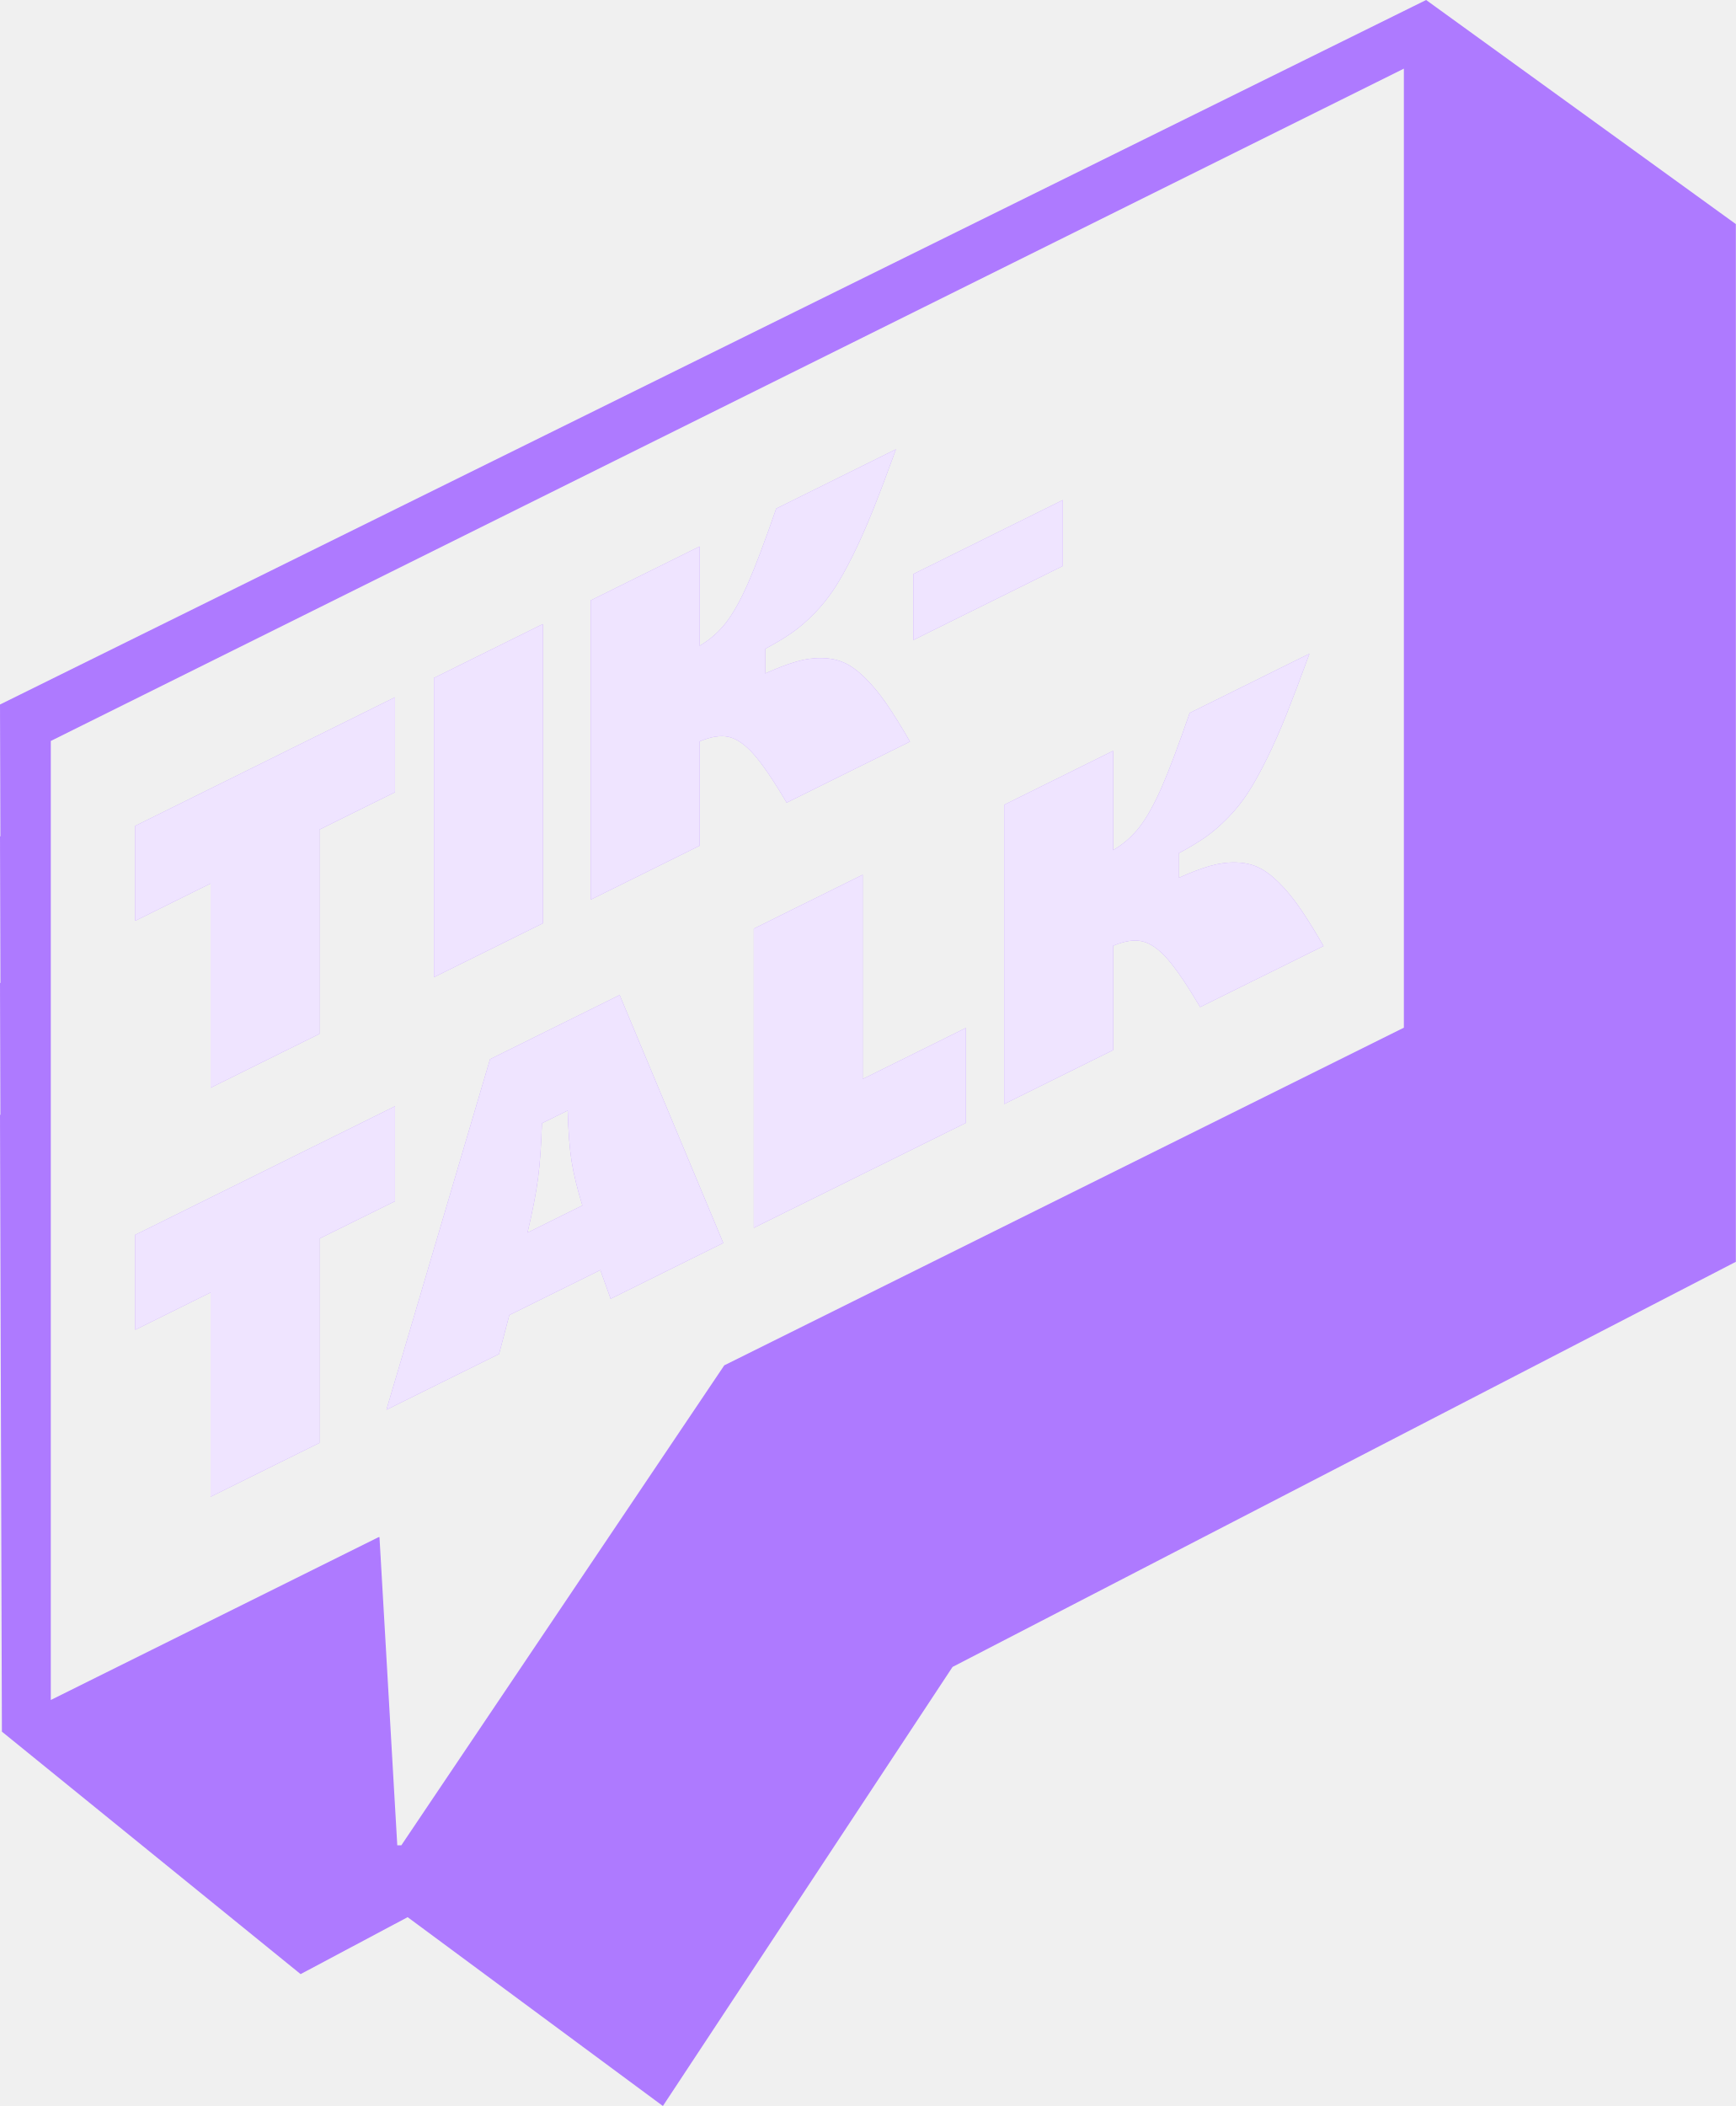
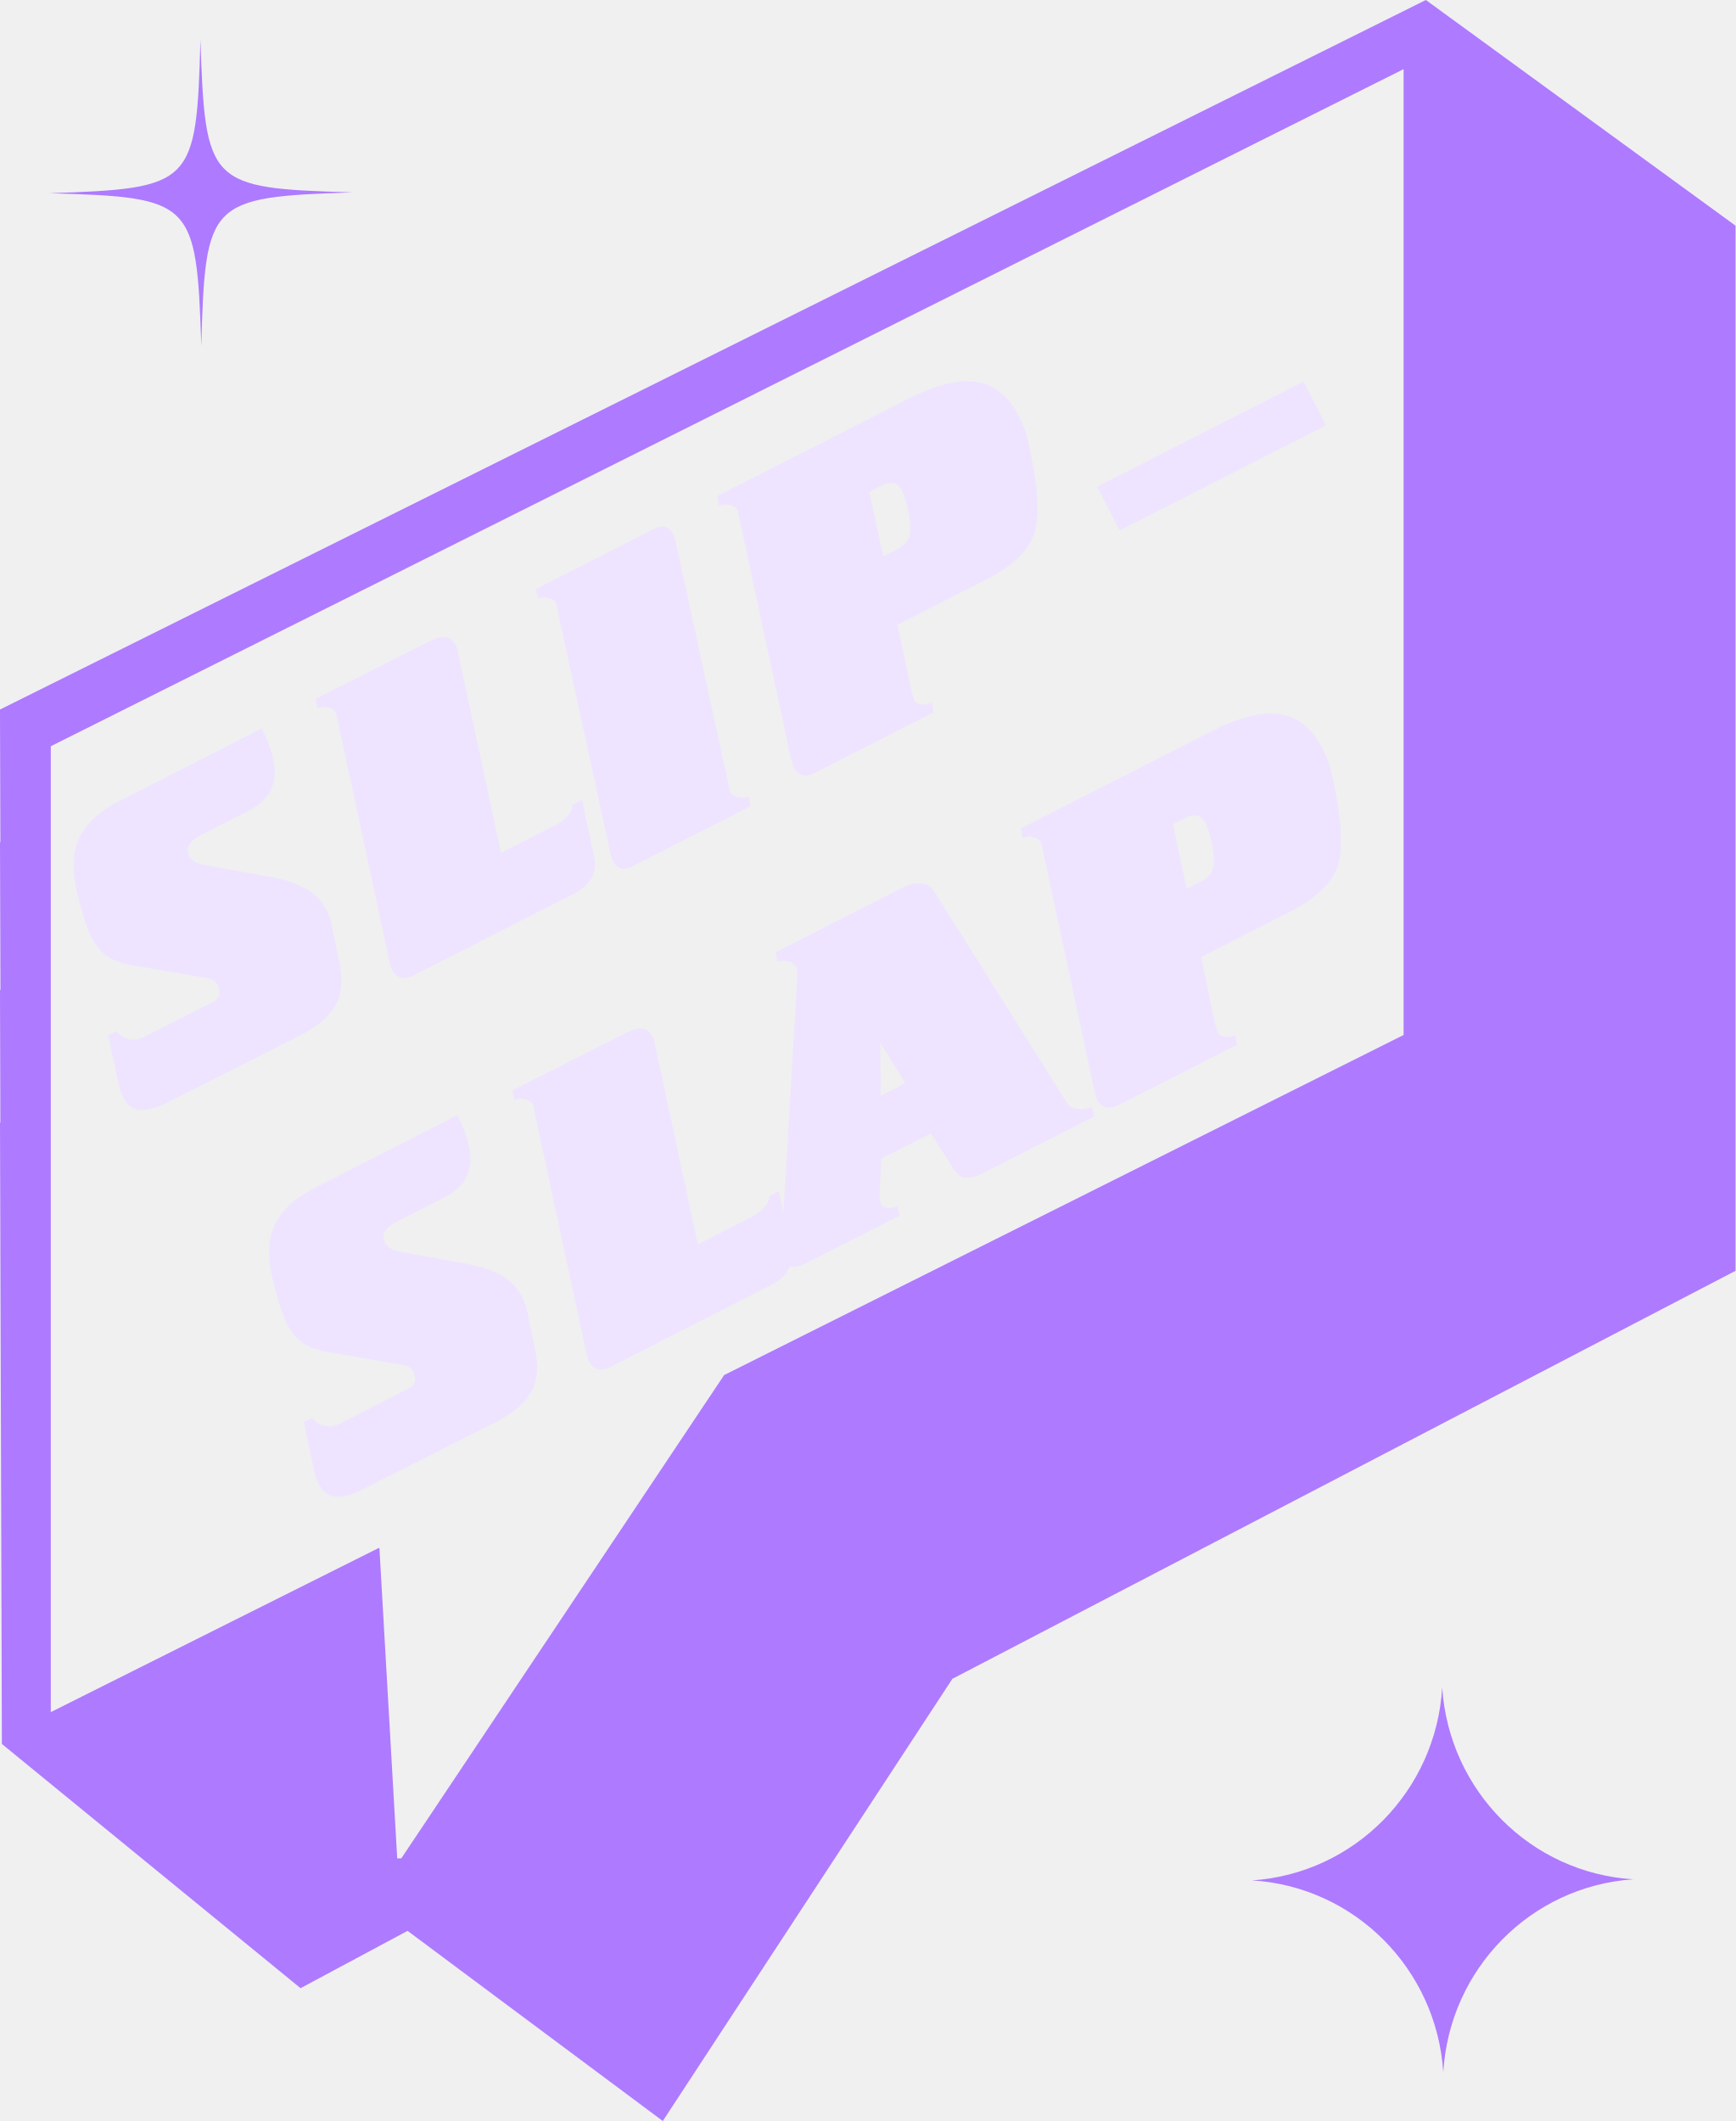
- <svg xmlns="http://www.w3.org/2000/svg" width="61" height="74" viewBox="0 0 61 74" fill="none">
-   <path d="M50.116 0C33.411 8.251 16.706 16.503 0 24.755C0.005 26.297 0.009 27.84 0.014 29.382C0.009 29.384 0.005 29.387 0 29.39C0.005 31.104 0.01 32.818 0.016 34.533C0.011 34.535 0.005 34.538 0 34.541C0.005 36.082 0.009 37.625 0.014 39.167C0.009 39.17 0.005 39.172 0 39.175C0.022 46.398 0.044 53.623 0.067 60.846C3.565 63.687 7.064 66.526 10.564 69.366C11.817 68.699 13.072 68.032 14.325 67.365C17.315 69.576 20.305 71.789 23.295 74C26.689 68.858 30.081 63.716 33.474 58.572C42.649 53.827 51.824 49.082 61 44.337V7.874C57.373 5.249 53.744 2.625 50.116 0ZM15.124 63.322L14.104 64.839H13.961C13.925 64.22 13.889 63.601 13.853 62.982C13.757 61.315 13.661 59.65 13.565 57.985C13.488 56.66 13.412 55.334 13.335 54.009C13.318 54.012 13.302 54.012 13.287 54.02L7.347 56.971L3.411 58.926L1.785 59.734V26.036L49.334 2.412V36.11L25.452 47.975C22.78 51.945 20.11 55.913 17.439 59.883C16.668 61.029 15.896 62.176 15.124 63.322Z" fill="#AE7AFF" />
-   <path d="M7.4 38.222V31.044L4.752 32.355V29.019L13.881 24.501V27.836L11.225 29.15V36.328L7.399 38.222H7.4Z" fill="#AE7AFF" />
-   <path d="M7.4 38.222V31.044L4.752 32.355V29.019L13.881 24.501V27.836L11.225 29.15V36.328L7.399 38.222H7.4Z" fill="white" fill-opacity="0.8" />
-   <path d="M15.25 34.336V23.821L19.076 21.928V32.443L15.25 34.336Z" fill="#AE7AFF" />
-   <path d="M15.25 34.336V23.821L19.076 21.928V32.443L15.25 34.336Z" fill="white" fill-opacity="0.8" />
-   <path d="M27.644 28.202C27.179 27.415 26.794 26.852 26.493 26.51C26.192 26.169 25.9 25.963 25.618 25.895C25.336 25.827 24.992 25.879 24.585 26.051V29.717L20.759 31.611V21.096L24.585 19.202V22.693C24.953 22.477 25.264 22.203 25.52 21.871C25.775 21.539 26.032 21.077 26.292 20.484C26.552 19.892 26.88 19.019 27.278 17.87L31.485 15.787C31.181 16.622 30.914 17.328 30.684 17.904C30.453 18.48 30.22 19.009 29.982 19.491C29.744 19.973 29.523 20.37 29.319 20.68C29.115 20.991 28.884 21.28 28.623 21.548C28.363 21.816 28.101 22.042 27.837 22.228C27.572 22.413 27.256 22.603 26.888 22.8V23.665C27.309 23.476 27.675 23.337 27.985 23.248C28.293 23.158 28.596 23.116 28.889 23.123C29.184 23.129 29.445 23.185 29.676 23.291C29.906 23.396 30.149 23.574 30.404 23.825C30.66 24.076 30.907 24.376 31.15 24.728C31.393 25.079 31.669 25.523 31.978 26.059L27.644 28.203V28.202Z" fill="#AE7AFF" />
-   <path d="M27.644 28.202C27.179 27.415 26.794 26.852 26.493 26.51C26.192 26.169 25.9 25.963 25.618 25.895C25.336 25.827 24.992 25.879 24.585 26.051V29.717L20.759 31.611V21.096L24.585 19.202V22.693C24.953 22.477 25.264 22.203 25.52 21.871C25.775 21.539 26.032 21.077 26.292 20.484C26.552 19.892 26.88 19.019 27.278 17.87L31.485 15.787C31.181 16.622 30.914 17.328 30.684 17.904C30.453 18.48 30.22 19.009 29.982 19.491C29.744 19.973 29.523 20.37 29.319 20.68C29.115 20.991 28.884 21.28 28.623 21.548C28.363 21.816 28.101 22.042 27.837 22.228C27.572 22.413 27.256 22.603 26.888 22.8V23.665C27.309 23.476 27.675 23.337 27.985 23.248C28.293 23.158 28.596 23.116 28.889 23.123C29.184 23.129 29.445 23.185 29.676 23.291C29.906 23.396 30.149 23.574 30.404 23.825C30.66 24.076 30.907 24.376 31.15 24.728C31.393 25.079 31.669 25.523 31.978 26.059L27.644 28.203V28.202Z" fill="white" fill-opacity="0.8" />
-   <path d="M32.096 22.488V20.171L37.348 17.571V19.888L32.096 22.488Z" fill="#AE7AFF" />
-   <path d="M32.096 22.488V20.171L37.348 17.571V19.888L32.096 22.488Z" fill="white" fill-opacity="0.8" />
-   <path d="M7.4 52.593V45.415L4.752 46.726V43.39L13.881 38.872V42.208L11.225 43.521V50.7L7.399 52.593H7.4Z" fill="#AE7AFF" />
-   <path d="M7.4 52.593V45.415L4.752 46.726V43.39L13.881 38.872V42.208L11.225 43.521V50.7L7.399 52.593H7.4Z" fill="white" fill-opacity="0.8" />
-   <path d="M17.538 47.576L13.58 49.535L17.221 37.218L21.775 34.964L25.416 43.676L21.459 45.636L21.098 44.626L17.898 46.209L17.538 47.576ZM18.538 43.312L20.466 42.358C20.284 41.768 20.158 41.25 20.086 40.801C20.015 40.352 19.97 39.758 19.95 39.021L19.045 39.468C19.02 40.234 18.976 40.874 18.909 41.391C18.842 41.908 18.719 42.548 18.537 43.312H18.538Z" fill="#AE7AFF" />
-   <path d="M17.538 47.576L13.58 49.535L17.221 37.218L21.775 34.964L25.416 43.676L21.459 45.636L21.098 44.626L17.898 46.209L17.538 47.576ZM18.538 43.312L20.466 42.358C20.284 41.768 20.158 41.25 20.086 40.801C20.015 40.352 19.97 39.758 19.95 39.021L19.045 39.468C19.02 40.234 18.976 40.874 18.909 41.391C18.842 41.908 18.719 42.548 18.537 43.312H18.538Z" fill="white" fill-opacity="0.8" />
-   <path d="M26.49 43.146V32.631L30.316 30.737V37.915L33.942 36.12V39.456L26.49 43.143V43.146Z" fill="#AE7AFF" />
-   <path d="M26.49 43.146V32.631L30.316 30.737V37.915L33.942 36.12V39.456L26.49 43.143V43.146Z" fill="white" fill-opacity="0.8" />
-   <path d="M42.175 35.384C41.709 34.597 41.325 34.034 41.024 33.692C40.723 33.35 40.431 33.145 40.148 33.077C39.866 33.009 39.522 33.06 39.115 33.233V36.899L35.289 38.793V28.278L39.115 26.384V29.875C39.483 29.659 39.794 29.384 40.05 29.053C40.305 28.721 40.562 28.259 40.823 27.666C41.082 27.074 41.411 26.201 41.808 25.052L46.016 22.969C45.711 23.803 45.444 24.509 45.214 25.086C44.984 25.662 44.75 26.191 44.512 26.673C44.274 27.154 44.053 27.551 43.85 27.862C43.647 28.173 43.415 28.462 43.155 28.73C42.894 28.997 42.633 29.224 42.368 29.41C42.104 29.595 41.788 29.785 41.419 29.982V30.847C41.841 30.658 42.206 30.519 42.516 30.43C42.825 30.34 43.127 30.298 43.42 30.305C43.715 30.311 43.977 30.366 44.207 30.472C44.437 30.578 44.68 30.756 44.936 31.007C45.191 31.258 45.439 31.558 45.682 31.91C45.925 32.261 46.2 32.705 46.509 33.241L42.176 35.385L42.175 35.384Z" fill="#AE7AFF" />
-   <path d="M42.175 35.384C41.709 34.597 41.325 34.034 41.024 33.692C40.723 33.35 40.431 33.145 40.148 33.077C39.866 33.009 39.522 33.06 39.115 33.233V36.899L35.289 38.793V28.278L39.115 26.384V29.875C39.483 29.659 39.794 29.384 40.05 29.053C40.305 28.721 40.562 28.259 40.823 27.666C41.082 27.074 41.411 26.201 41.808 25.052L46.016 22.969C45.711 23.803 45.444 24.509 45.214 25.086C44.984 25.662 44.75 26.191 44.512 26.673C44.274 27.154 44.053 27.551 43.85 27.862C43.647 28.173 43.415 28.462 43.155 28.73C42.894 28.997 42.633 29.224 42.368 29.41C42.104 29.595 41.788 29.785 41.419 29.982V30.847C41.841 30.658 42.206 30.519 42.516 30.43C42.825 30.34 43.127 30.298 43.42 30.305C43.715 30.311 43.977 30.366 44.207 30.472C44.437 30.578 44.68 30.756 44.936 31.007C45.191 31.258 45.439 31.558 45.682 31.91C45.925 32.261 46.2 32.705 46.509 33.241L42.176 35.385L42.175 35.384Z" fill="white" fill-opacity="0.8" />
+ <svg xmlns="http://www.w3.org/2000/svg" xmlns:xlink="http://www.w3.org/1999/xlink" width="54px" height="66px" viewBox="0 0 54 66" version="1.1">
+   <defs>
+     <polygon id="path-35vv-io6z1-1" points="9.431 0 0 0.027 0.027 9.543 9.457 9.516" />
+     <polygon id="path-35vv-io6z1-3" points="11.865 0 0 0.034 0.033 12.006 11.898 11.972" />
+   </defs>
+   <g id="Page-1" stroke="none" stroke-width="1" fill="none" fill-rule="evenodd">
+     <g id="A4" transform="translate(-271, -31)">
+       <g id="Group-2" transform="translate(271, 31)">
+         <g id="logo-big">
+           <g id="Group">
+             <path d="M44.365,0 C29.577,7.359 14.788,14.719 0,22.079 C0.004,23.454 0.008,24.83 0.012,26.206 C0.008,26.208 0.004,26.21 0,26.212 C0.004,27.741 0.009,29.271 0.015,30.8 C0.01,30.802 0.004,30.804 0,30.806 C0.004,32.181 0.008,33.558 0.012,34.933 C0.008,34.935 0.004,34.937 0,34.939 C0.019,41.382 0.039,47.826 0.059,54.268 C3.156,56.802 6.253,59.334 9.351,61.867 C10.461,61.272 11.572,60.677 12.681,60.083 C15.328,62.055 17.975,64.028 20.622,66 C23.626,61.414 26.629,56.828 29.633,52.24 C37.755,48.008 45.877,43.776 54,39.544 L54,7.023 C50.789,4.682 47.577,2.341 44.365,0 Z M13.389,56.477 L12.485,57.829 L12.359,57.829 C12.327,57.277 12.295,56.725 12.264,56.173 C12.179,54.687 12.093,53.201 12.008,51.716 C11.94,50.534 11.873,49.352 11.805,48.17 C11.79,48.173 11.775,48.173 11.762,48.18 L6.504,50.812 L3.02,52.556 L1.58,53.277 L1.58,23.221 L43.672,2.151 L43.672,32.206 L22.531,42.789 C20.166,46.329 17.803,49.869 15.438,53.409 C14.755,54.431 14.072,55.455 13.389,56.477 Z" id="Shape" fill="#AE7AFF" fill-rule="nonzero" />
+             <g id="Clipped" transform="translate(1.521127, 1.227892)">
+               <mask id="mask-35vv-io6z1-2" fill="white">
+                 <use xlink:href="#path-35vv-io6z1-1" />
+               </mask>
+               <g id="Path" />
+               <path d="M4.742,9.53 C4.593,5.022 4.481,4.911 0.013,4.785 C4.48,4.634 4.591,4.522 4.715,0.013 C4.865,4.521 4.976,4.632 9.444,4.758 C4.977,4.909 4.867,5.02 4.742,9.53 Z" id="Path" fill="#AE7AFF" fill-rule="nonzero" mask="url(#mask-35vv-io6z1-2)" />
+             </g>
+           </g>
+           <g id="Clipped" transform="translate(38.94085, 52.49302)">
+             <mask id="mask-35vv-io6z1-4" fill="white">
+               <use xlink:href="#path-35vv-io6z1-3" />
+             </mask>
+             <g id="Path" />
+             <path d="M5.932,0.017 C6.143,3.234 8.692,5.792 11.881,5.986 C8.693,6.198 6.158,8.77 5.966,11.989 C5.755,8.771 3.207,6.214 0.017,6.02 C3.205,5.807 5.74,3.236 5.932,0.017 Z" id="Path" fill="#AE7AFF" fill-rule="nonzero" mask="url(#mask-35vv-io6z1-4)" />
+           </g>
+         </g>
+         <g id="SLIP--SLAP" transform="translate(24.26705, 27.1155) rotate(-27) translate(-24.26705, -27.1155) translate(2.824318, 15.76954)" fill="#EFE4FF" fill-rule="nonzero">
+           <path d="M4.102,0.062 L9.098,0.062 C9.098,0.719 8.994,1.217 8.786,1.559 C8.538,1.961 8.141,2.162 7.596,2.162 L5.901,2.162 C5.494,2.162 5.291,2.302 5.291,2.582 C5.291,2.74 5.395,2.897 5.603,3.055 L7.209,4.275 C7.566,4.547 7.841,4.818 8.035,5.089 C8.228,5.36 8.325,5.667 8.325,6.008 C8.325,6.2 8.3,6.375 8.25,6.533 L7.938,7.675 C7.809,8.156 7.601,8.506 7.313,8.724 C6.966,8.987 6.461,9.118 5.797,9.118 L1.217,9.105 C0.85,9.105 0.562,9.048 0.354,8.934 C0.146,8.821 0.042,8.615 0.042,8.318 C0.042,8.186 0.062,8.051 0.101,7.911 L0.503,6.401 L0.8,6.401 C0.82,6.55 0.892,6.679 1.016,6.789 C1.14,6.898 1.286,6.953 1.455,6.953 L3.864,6.953 C4.002,6.953 4.102,6.916 4.161,6.841 C4.22,6.767 4.25,6.677 4.25,6.572 C4.25,6.423 4.191,6.31 4.072,6.231 L2.228,4.853 C1.94,4.643 1.735,4.433 1.611,4.223 C1.487,4.013 1.425,3.755 1.425,3.448 C1.425,3.134 1.502,2.654 1.655,2.011 C1.809,1.368 2.059,0.894 2.406,0.587 C2.813,0.237 3.378,0.062 4.102,0.062 Z" id="Path" />
+           <path d="M15.384,9.056 L9.808,9.056 C9.638,9.056 9.51,9.014 9.425,8.931 C9.34,8.848 9.298,8.736 9.298,8.596 C9.298,8.544 9.308,8.474 9.328,8.386 L11.366,0.709 C11.386,0.612 11.346,0.521 11.247,0.433 C11.147,0.346 11.037,0.302 10.917,0.302 L11.007,-9.72854422e-15 L15.009,0.013 C15.439,0.013 15.653,0.175 15.653,0.499 C15.653,0.56 15.648,0.604 15.638,0.63 L13.975,6.89 L15.878,6.89 C16.038,6.89 16.193,6.862 16.343,6.805 C16.493,6.748 16.588,6.667 16.628,6.562 L16.972,6.562 L16.478,8.386 C16.328,8.833 15.963,9.056 15.384,9.056 Z" id="Path" />
+           <path d="M23.22,0.699 L21.192,8.416 C21.172,8.503 21.216,8.593 21.325,8.685 C21.434,8.777 21.542,8.823 21.651,8.823 L21.547,9.125 L17.431,9.125 C17.115,9.125 16.957,8.985 16.957,8.705 C16.957,8.67 16.967,8.6 16.986,8.495 L19.015,0.778 C19.035,0.69 18.995,0.6 18.897,0.509 C18.798,0.417 18.694,0.371 18.586,0.371 L18.66,0.069 L22.776,0.069 C22.944,0.069 23.065,0.106 23.139,0.18 C23.213,0.255 23.25,0.362 23.25,0.502 L23.22,0.699 Z" id="Path" />
+           <path d="M25.004,0.054 L31.703,0.054 C32.624,0.054 33.32,0.216 33.79,0.54 C34.261,0.864 34.496,1.376 34.496,2.075 C34.496,2.268 34.486,2.443 34.466,2.6 C34.446,2.758 34.401,2.955 34.331,3.191 C34.011,4.399 33.65,5.197 33.25,5.586 C32.849,5.976 32.193,6.17 31.282,6.17 L28.188,6.17 L27.632,8.231 L27.587,8.48 C27.587,8.576 27.632,8.655 27.722,8.716 C27.812,8.778 27.918,8.808 28.038,8.808 L27.948,9.11 L23.802,9.11 C23.632,9.11 23.504,9.069 23.419,8.985 C23.334,8.902 23.292,8.791 23.292,8.651 C23.292,8.598 23.302,8.528 23.322,8.441 L25.364,0.763 C25.384,0.667 25.344,0.575 25.244,0.487 C25.144,0.4 25.034,0.356 24.914,0.356 L25.004,0.054 Z M29.284,2.089 L28.759,4.07 L29.224,4.07 C29.475,4.07 29.66,4.003 29.78,3.867 C29.9,3.731 30.01,3.471 30.11,3.086 C30.171,2.859 30.201,2.679 30.201,2.548 C30.201,2.373 30.158,2.253 30.073,2.187 C29.988,2.121 29.86,2.089 29.69,2.089 L29.284,2.089 Z" id="Shape" />
+           <polygon id="Path" points="35.672 6.694 35.672 5.159 42.885 5.159 42.885 6.694" />
+           <path d="M4.06,13.548 L9.056,13.548 C9.056,14.205 8.952,14.703 8.744,15.045 C8.496,15.447 8.099,15.648 7.554,15.648 L5.859,15.648 C5.452,15.648 5.249,15.788 5.249,16.068 C5.249,16.226 5.353,16.383 5.561,16.541 L7.167,17.761 C7.524,18.033 7.799,18.304 7.993,18.575 C8.186,18.846 8.283,19.152 8.283,19.494 C8.283,19.686 8.258,19.861 8.208,20.019 L7.896,21.161 C7.767,21.642 7.559,21.992 7.271,22.21 C6.924,22.473 6.419,22.604 5.755,22.604 L1.175,22.591 C0.808,22.591 0.52,22.534 0.312,22.42 C0.104,22.307 3.43925564e-14,22.101 3.43925564e-14,21.804 C3.43925564e-14,21.672 0.02,21.537 0.059,21.397 L0.461,19.887 L0.758,19.887 C0.778,20.036 0.85,20.165 0.974,20.275 C1.098,20.384 1.244,20.439 1.413,20.439 L3.822,20.439 C3.96,20.439 4.06,20.401 4.119,20.327 C4.178,20.253 4.208,20.163 4.208,20.058 C4.208,19.909 4.149,19.796 4.03,19.717 L2.186,18.339 C1.898,18.129 1.693,17.919 1.569,17.709 C1.445,17.499 1.383,17.241 1.383,16.934 C1.383,16.619 1.46,16.14 1.613,15.497 C1.767,14.854 2.017,14.38 2.364,14.073 C2.771,13.723 3.336,13.548 4.06,13.548 Z" id="Path" />
+           <path d="M15.31,22.692 L9.734,22.692 C9.564,22.692 9.436,22.65 9.351,22.567 C9.267,22.484 9.224,22.373 9.224,22.233 C9.224,22.18 9.234,22.11 9.254,22.023 L11.293,14.345 C11.313,14.249 11.273,14.157 11.173,14.069 C11.073,13.982 10.963,13.938 10.843,13.938 L10.933,13.636 L14.935,13.649 C15.365,13.649 15.579,13.811 15.579,14.135 C15.579,14.196 15.574,14.24 15.564,14.266 L13.901,20.526 L15.804,20.526 C15.964,20.526 16.119,20.498 16.269,20.441 C16.419,20.384 16.514,20.303 16.554,20.198 L16.898,20.198 L16.404,22.023 C16.254,22.469 15.889,22.692 15.31,22.692 Z" id="Path" />
+           <path d="M26.699,22.582 L22.849,22.582 C22.59,22.582 22.399,22.544 22.274,22.47 C22.15,22.396 22.078,22.267 22.058,22.083 L21.924,20.744 L20.193,20.744 L19.581,21.82 C19.571,21.847 19.566,21.869 19.566,21.886 C19.566,21.904 19.561,21.939 19.551,21.991 C19.551,22.07 19.593,22.138 19.678,22.194 C19.762,22.251 19.859,22.28 19.969,22.28 L19.894,22.582 L16.656,22.582 C16.238,22.582 16.029,22.437 16.029,22.149 C16.029,22.07 16.054,21.987 16.104,21.899 L20.491,14.418 C20.521,14.366 20.536,14.3 20.536,14.221 C20.536,14.125 20.489,14.035 20.394,13.952 C20.3,13.869 20.198,13.828 20.088,13.828 L20.178,13.526 L24.625,13.526 C24.853,13.526 25.047,13.581 25.207,13.69 C25.366,13.799 25.445,13.955 25.445,14.156 L26.132,21.82 C26.132,21.934 26.201,22.039 26.341,22.135 C26.48,22.232 26.624,22.28 26.773,22.28 L26.699,22.582 Z M21.804,17.516 L21.073,18.986 L21.924,18.986 L21.804,17.516 Z" id="Shape" />
+           <path d="M28.725,13.556 L35.423,13.556 C36.344,13.556 37.04,13.717 37.511,14.041 C37.982,14.365 38.217,14.877 38.217,15.577 C38.217,15.769 38.207,15.944 38.187,16.102 C38.167,16.259 38.122,16.456 38.052,16.692 C37.731,17.9 37.371,18.698 36.97,19.087 C36.57,19.477 35.914,19.671 35.003,19.671 L31.909,19.671 L31.353,21.732 L31.308,21.981 C31.308,22.078 31.353,22.156 31.443,22.218 C31.533,22.279 31.638,22.309 31.758,22.309 L31.668,22.611 L27.523,22.611 C27.353,22.611 27.225,22.57 27.14,22.487 C27.055,22.404 27.012,22.292 27.012,22.152 C27.012,22.099 27.022,22.029 27.042,21.942 L29.085,14.264 C29.105,14.168 29.065,14.076 28.965,13.989 C28.865,13.901 28.755,13.857 28.634,13.857 L28.725,13.556 Z M33.005,15.59 L32.479,17.572 L32.945,17.572 C33.195,17.572 33.381,17.504 33.501,17.368 C33.621,17.233 33.731,16.972 33.831,16.587 C33.891,16.36 33.921,16.18 33.921,16.049 C33.921,15.874 33.879,15.754 33.794,15.688 C33.709,15.623 33.581,15.59 33.411,15.59 L33.005,15.59 Z" id="Shape" />
+         </g>
+       </g>
+     </g>
+   </g>
</svg>
